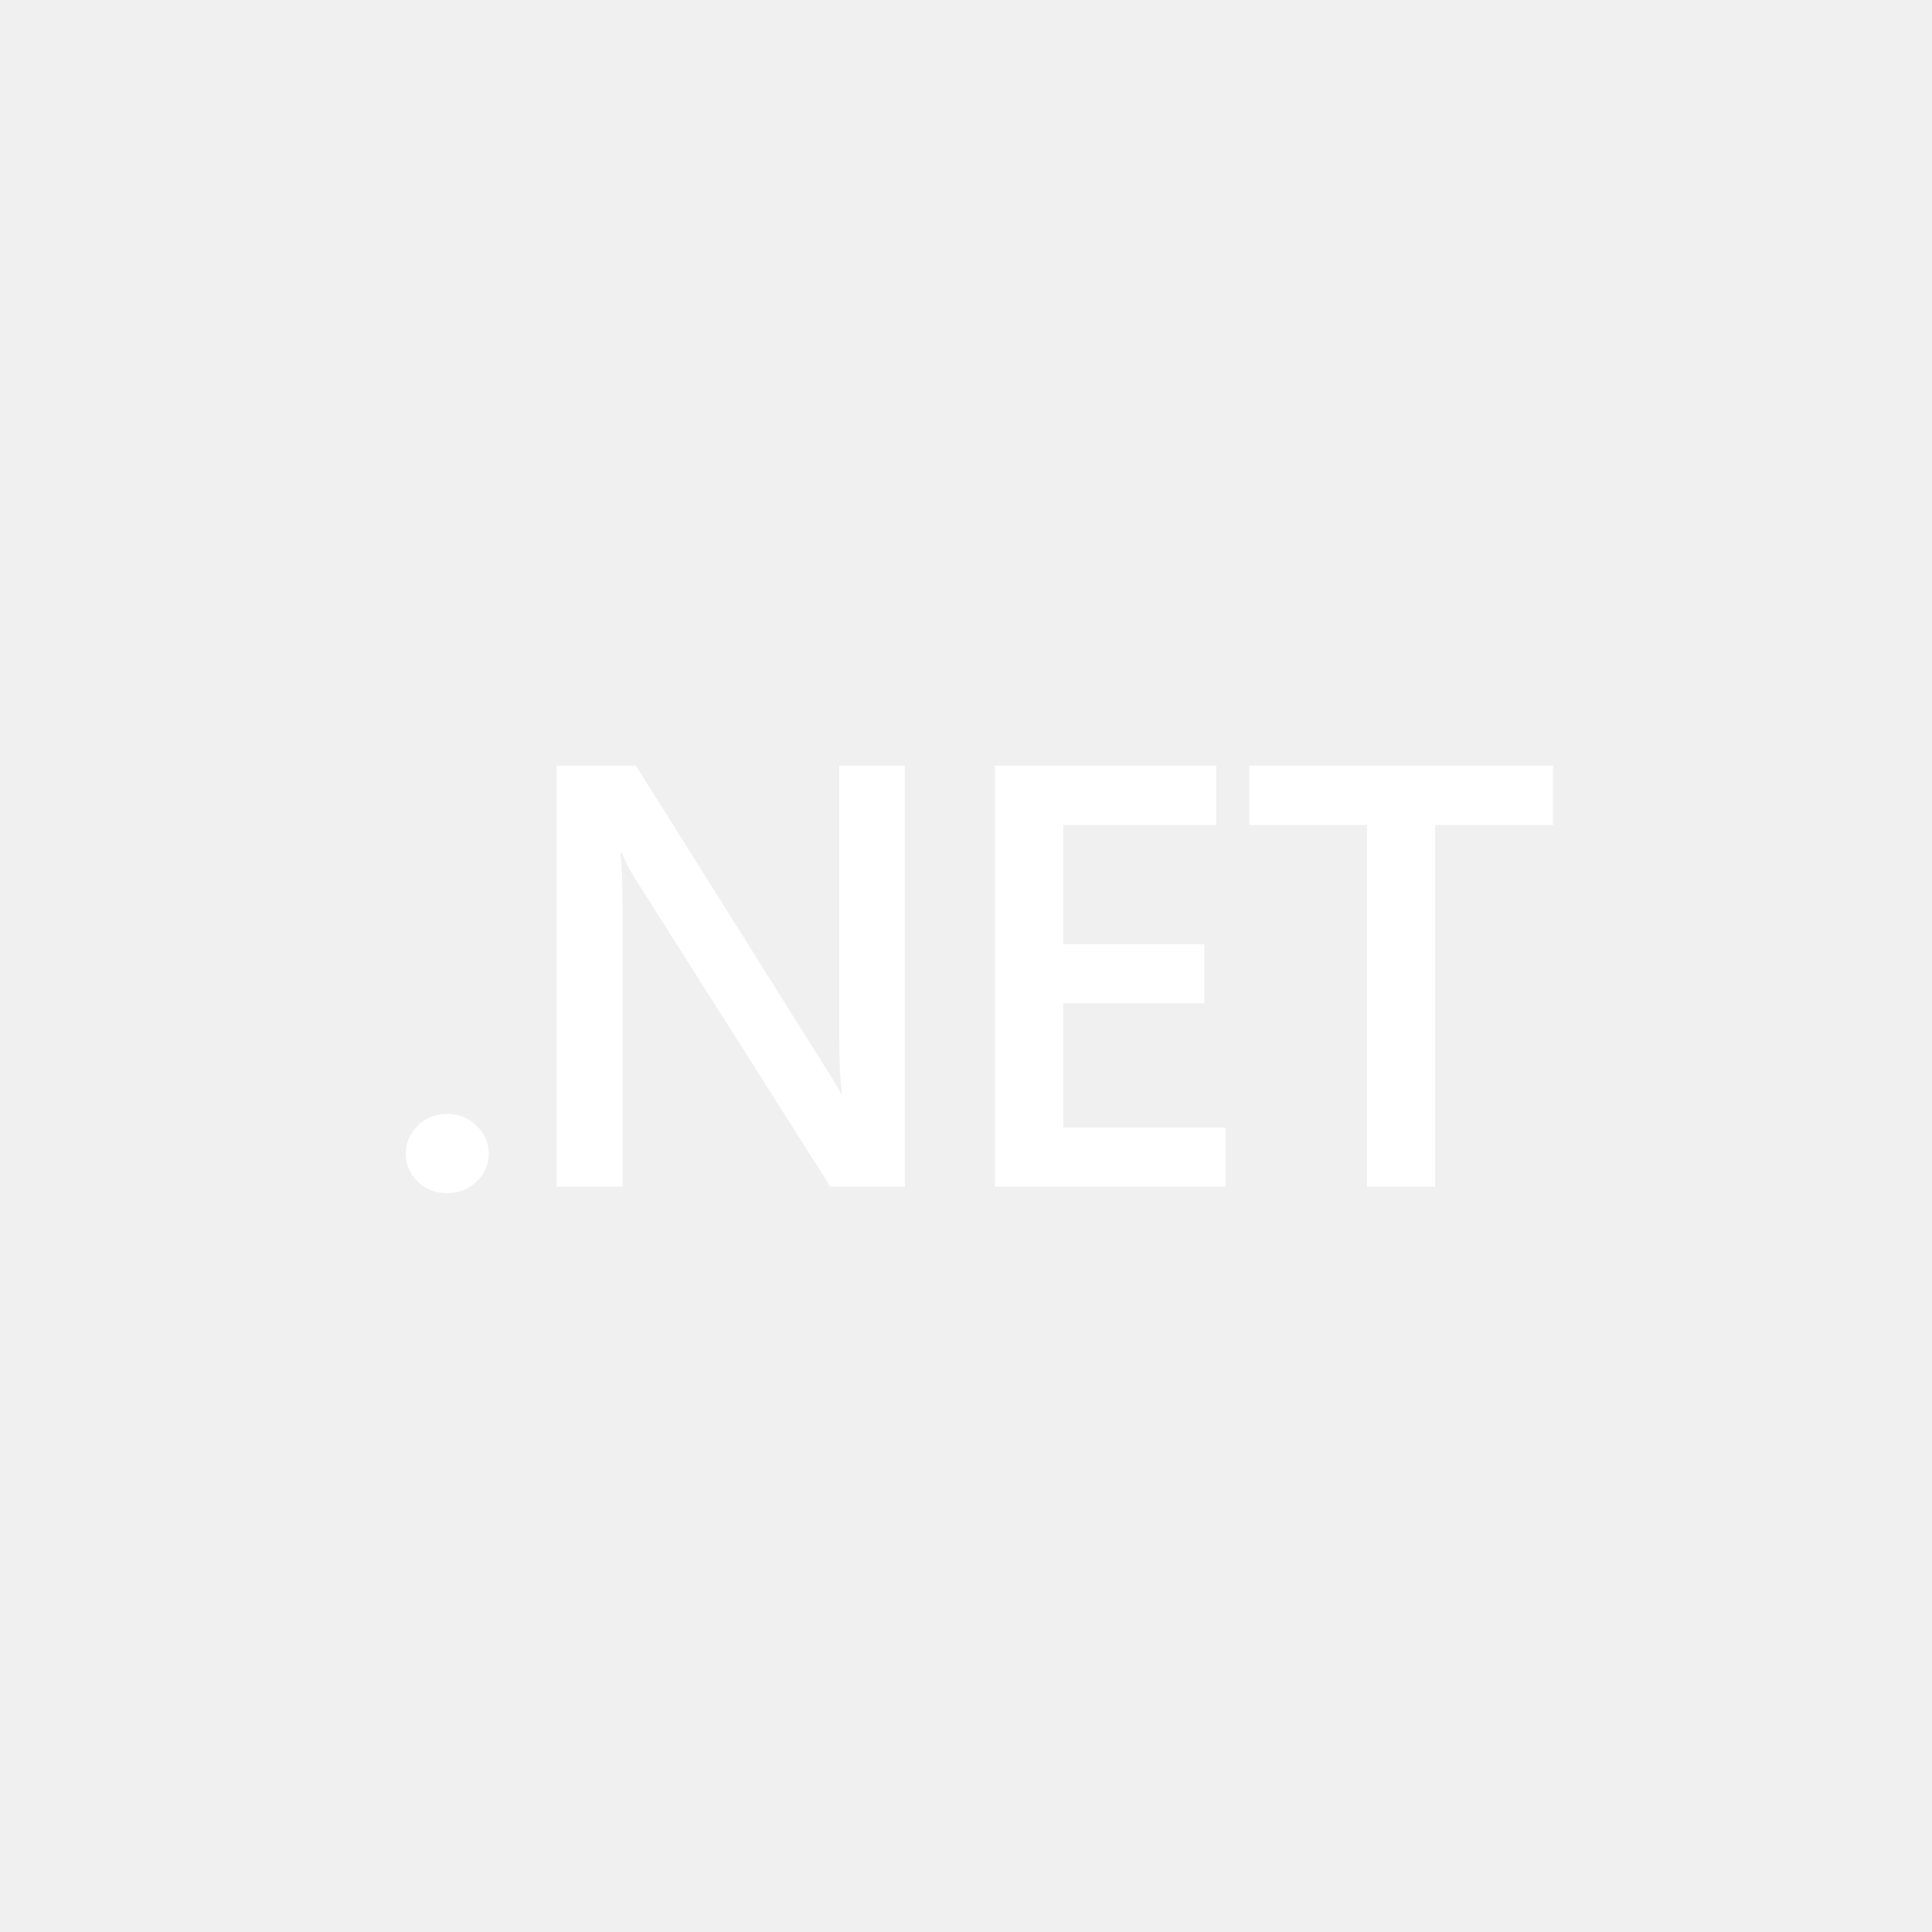
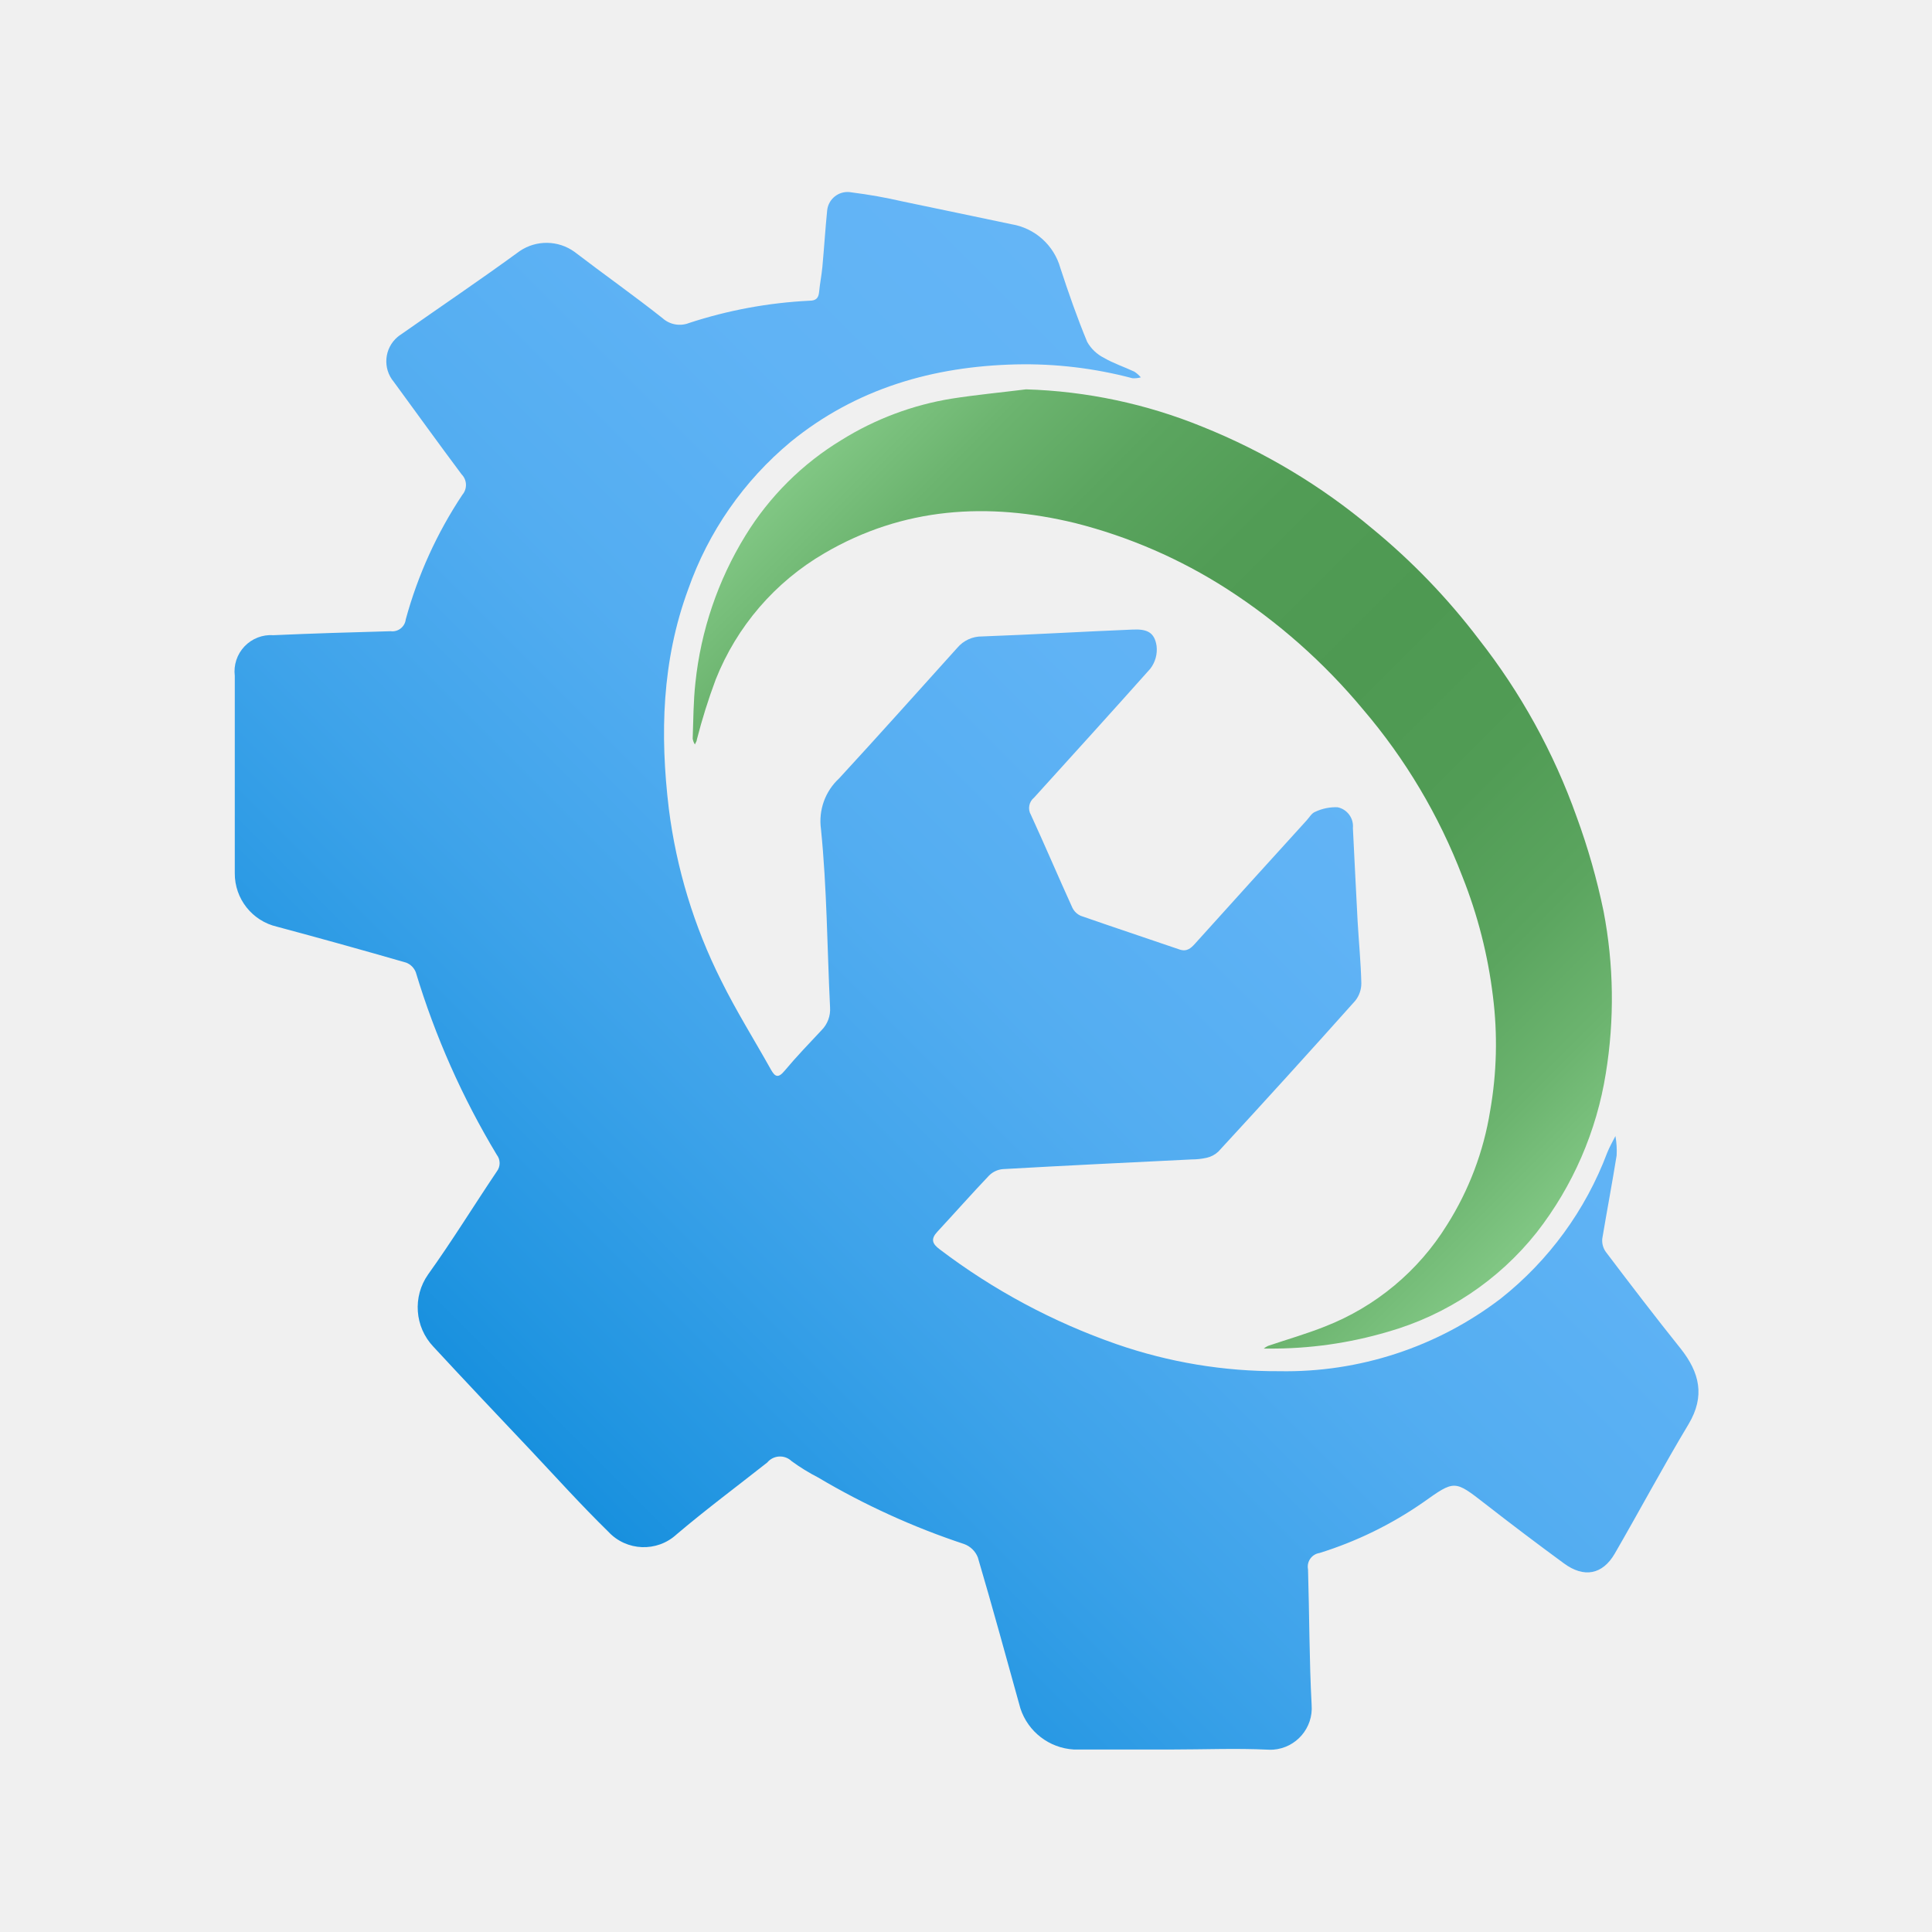
- <svg xmlns="http://www.w3.org/2000/svg" width="456" height="456" viewBox="0 0 456 456" version="1.1" xml:space="preserve" style="fill-rule:evenodd;clip-rule:evenodd;stroke-linejoin:round;stroke-miterlimit:2;">
-   <path d="m 105.5,281.609 c -2.703,0 -5.001,-0.9 -6.893,-2.702 -1.892,-1.848 -2.838,-4.042 -2.838,-6.582 0,-2.587 0.946,-4.804 2.838,-6.652 1.892,-1.848 4.19,-2.772 6.893,-2.772 2.748,0 5.068,0.924 6.96,2.772 1.937,1.848 2.906,4.064 2.906,6.652 0,2.54 -0.968,4.734 -2.906,6.582 -1.892,1.802 -4.212,2.702 -6.96,2.702 z" style="fill:#ffffff;fill-rule:nonzero;stroke-width:0.838" />
-   <path d="M 213.561,280.084 H 195.99 L 149.7,207.054 c -1.171,-1.848 -2.14,-3.765 -2.906,-5.751 h -0.406 c 0.361,2.125 0.541,6.675 0.541,13.65 v 65.132 h -15.543 v -99.36 h 18.719 l 44.737,71.298 c 1.892,2.957 3.109,4.989 3.649,6.098 h 0.27 c -0.45,-2.632 -0.676,-7.09 -0.676,-13.373 v -64.023 h 15.476 z" style="fill:#ffffff;fill-rule:nonzero;stroke-width:0.838" />
-   <path d="m 289.251,280.084 h -54.401 v -99.36 h 52.238 v 13.997 h -36.154 v 28.131 h 33.316 v 13.927 h -33.316 v 29.378 h 38.316 z" style="fill:#ffffff;fill-rule:nonzero;stroke-width:0.838" />
-   <path d="M 366.565,194.721 H 338.722 v 85.363 h -16.084 v -85.363 h -27.775 v -13.997 h 71.701 z" style="fill:#ffffff;fill-rule:nonzero;stroke-width:0.838" />
+ <svg xmlns="http://www.w3.org/2000/svg" viewBox="0 0 160.98 160.98">
+   <defs>
+     <style>.a{fill:url(#a)}.b{fill:url(#b)}.c{fill:none}</style>
+     <linearGradient id="a" x1="365.494" x2="437.438" y1="-30.931" y2="41.013" gradientTransform="matrix(1, 0, 0, -1, -24.41, 141.686)" gradientUnits="userSpaceOnUse">
+       <stop offset="0" stop-color="#1890de" />
+       <stop offset=".07" stop-color="#2195e1" />
+       <stop offset=".31" stop-color="#3ea3ea" />
+       <stop offset=".54" stop-color="#53adf1" />
+       <stop offset=".78" stop-color="#60b3f5" />
+       <stop offset="1" stop-color="#64b5f6" />
+     </linearGradient>
+     <linearGradient id="b" x1="454.008" x2="391.424" y1="-10.693" y2="51.89" gradientTransform="matrix(1, 0, 0, -1, -24.41, 141.686)" gradientUnits="userSpaceOnUse">
+       <stop offset="0" stop-color="#81c784" />
+       <stop offset=".1" stop-color="#6cb46f" />
+       <stop offset=".21" stop-color="#5ba55f" />
+       <stop offset=".34" stop-color="#519c55" />
+       <stop offset=".5" stop-color="#4e9952" />
+       <stop offset=".66" stop-color="#519c55" />
+       <stop offset=".79" stop-color="#5ba55f" />
+       <stop offset=".9" stop-color="#6cb46f" />
+       <stop offset="1" stop-color="#81c784" />
+     </linearGradient>
+   </defs>
+   <path d="M395.9,198.573H387.68a4.987,4.987,0,0,1-4.445-3.42c-1.169-4.2-2.315-8.413-3.549-12.591a1.943,1.943,0,0,0-1.153-1.113,62.13,62.13,0,0,1-12.156-5.542,16.549,16.549,0,0,1-2.21-1.363,1.386,1.386,0,0,0-2.025.113c-2.524,1.992-5.105,3.912-7.549,5.985a4.034,4.034,0,0,1-5.7-.222l0,0c-2.226-2.178-4.315-4.492-6.453-6.767-2.718-2.872-5.436-5.743-8.122-8.647a4.766,4.766,0,0,1-.436-6.017c2-2.791,3.8-5.719,5.719-8.574a1.138,1.138,0,0,0,0-1.4,67.05,67.05,0,0,1-6.743-15.2,1.4,1.4,0,0,0-.807-.807q-5.364-1.548-10.752-2.992a4.542,4.542,0,0,1-3.525-4.453V109.112A3.026,3.026,0,0,1,321,105.725c3.226-.145,6.5-.242,9.76-.331a1.122,1.122,0,0,0,1.257-.966v-.01a35.724,35.724,0,0,1,4.718-10.389,1.265,1.265,0,0,0-.064-1.71c-1.9-2.541-3.759-5.122-5.646-7.7a2.662,2.662,0,0,1,.322-3.751,2.69,2.69,0,0,1,.3-.218c3.283-2.307,6.622-4.557,9.865-6.928a3.985,3.985,0,0,1,4.581.072c2.42,1.855,4.928,3.622,7.324,5.517a2.131,2.131,0,0,0,2.21.4,38.241,38.241,0,0,1,10.026-1.855c.525,0,.758-.2.807-.718.064-.7.21-1.4.274-2.1.145-1.572.242-3.145.4-4.718a1.71,1.71,0,0,1,1.887-1.513q.069.007.138.021a42.577,42.577,0,0,1,4.267.758c3.017.621,6.033,1.266,9.058,1.895a5.091,5.091,0,0,1,4.081,3.654c.678,2.073,1.4,4.138,2.235,6.155a3.329,3.329,0,0,0,1.387,1.322c.807.468,1.7.759,2.541,1.154a2.5,2.5,0,0,1,.54.476,2.1,2.1,0,0,1-.7.072,34.852,34.852,0,0,0-9.68-1.153c-6.928.161-13.341,2.008-18.794,6.453a28.048,28.048,0,0,0-8.541,12.284c-2.2,5.969-2.356,12.1-1.614,18.286A44.225,44.225,0,0,0,358.3,134.5c1.25,2.533,2.759,4.937,4.138,7.405.363.653.629.742,1.161.1.968-1.162,2.025-2.251,3.057-3.356a2.458,2.458,0,0,0,.718-1.911c-.242-4.953-.258-9.93-.758-14.866a4.841,4.841,0,0,1,1.517-4.219c3.315-3.6,6.581-7.259,9.84-10.873a2.661,2.661,0,0,1,2.073-.951c4.186-.154,8.365-.4,12.551-.573,1.242-.057,1.815.266,1.984,1.363a2.613,2.613,0,0,1-.524,1.9c-3.227,3.621-6.453,7.178-9.679,10.735a1.122,1.122,0,0,0-.267,1.444c1.178,2.565,2.283,5.163,3.453,7.736a1.412,1.412,0,0,0,.709.677c2.727.952,5.477,1.863,8.212,2.8.605.21.952-.089,1.314-.5q4.623-5.13,9.26-10.228c.242-.258.444-.637.742-.742a3.985,3.985,0,0,1,1.864-.379,1.614,1.614,0,0,1,1.274,1.734c.137,2.606.25,5.211.395,7.816.1,1.7.267,3.4.307,5.106a2.316,2.316,0,0,1-.508,1.468q-5.646,6.324-11.406,12.567a2.065,2.065,0,0,1-.976.516,5.7,5.7,0,0,1-1.242.137c-5.243.258-10.486.509-15.729.807a1.844,1.844,0,0,0-1.153.532c-1.46,1.533-2.864,3.122-4.307,4.679-.565.605-.452,1,.193,1.476a53.35,53.35,0,0,0,14.737,7.9,40.74,40.74,0,0,0,13.551,2.251,29.482,29.482,0,0,0,18.455-6.05,28.126,28.126,0,0,0,8.873-12.155c.193-.484.451-.928.685-1.388a7.1,7.1,0,0,1,.1,1.614c-.371,2.315-.807,4.605-1.194,6.92a1.612,1.612,0,0,0,.3,1.129c2.057,2.719,4.129,5.429,6.243,8.067,1.557,1.976,2.041,3.936.645,6.275-2.129,3.549-4.081,7.211-6.154,10.792-1.017,1.751-2.565,2.041-4.235.807q-3.3-2.419-6.542-4.945c-2.581-2.008-2.548-2.008-5.194-.129a31.567,31.567,0,0,1-8.623,4.211,1.153,1.153,0,0,0-.97,1.311c0,.02.006.04.01.06.113,3.767.1,7.542.3,11.293a3.468,3.468,0,0,1-3.194,3.722,3.288,3.288,0,0,1-.476,0C401.2,198.46,398.545,198.573,395.9,198.573Z" class="a" transform="translate(-298.211 -52.799)" />
+   <path d="M383.7,85.241a42.284,42.284,0,0,1,14.7,3.115,52.189,52.189,0,0,1,14.136,8.472,54.791,54.791,0,0,1,8.9,9.241,52.375,52.375,0,0,1,8.14,14.775,55.412,55.412,0,0,1,2.25,7.89,38.609,38.609,0,0,1,.186,13.5,28.953,28.953,0,0,1-5.753,13.246,24.359,24.359,0,0,1-12.429,8.294,34.135,34.135,0,0,1-9.937,1.392h-.38a1.416,1.416,0,0,1,.364-.227c1.578-.534,3.188-.995,4.75-1.618a20.873,20.873,0,0,0,10.147-8.448,25.278,25.278,0,0,0,3.6-9.516,31.969,31.969,0,0,0,.234-9.532,39.875,39.875,0,0,0-2.548-9.993,47.7,47.7,0,0,0-8.286-13.934,49.824,49.824,0,0,0-11.329-10.026A42.883,42.883,0,0,0,387.8,96.383c-7.283-1.764-14.339-1.327-20.9,2.516a21.224,21.224,0,0,0-9.055,10.52,48.735,48.735,0,0,0-1.569,5c0,.138-.114.275-.162.413a1.234,1.234,0,0,1-.186-.485c.056-1.554.056-3.116.226-4.653a29.2,29.2,0,0,1,4.167-12.267,23.955,23.955,0,0,1,8.027-7.979,24.9,24.9,0,0,1,9.144-3.431C379.543,85.694,381.631,85.5,383.7,85.241Z" class="b" transform="translate(-298.211 -52.799)" />
+   <rect width="160.98" height="160.98" class="c" />
</svg>
